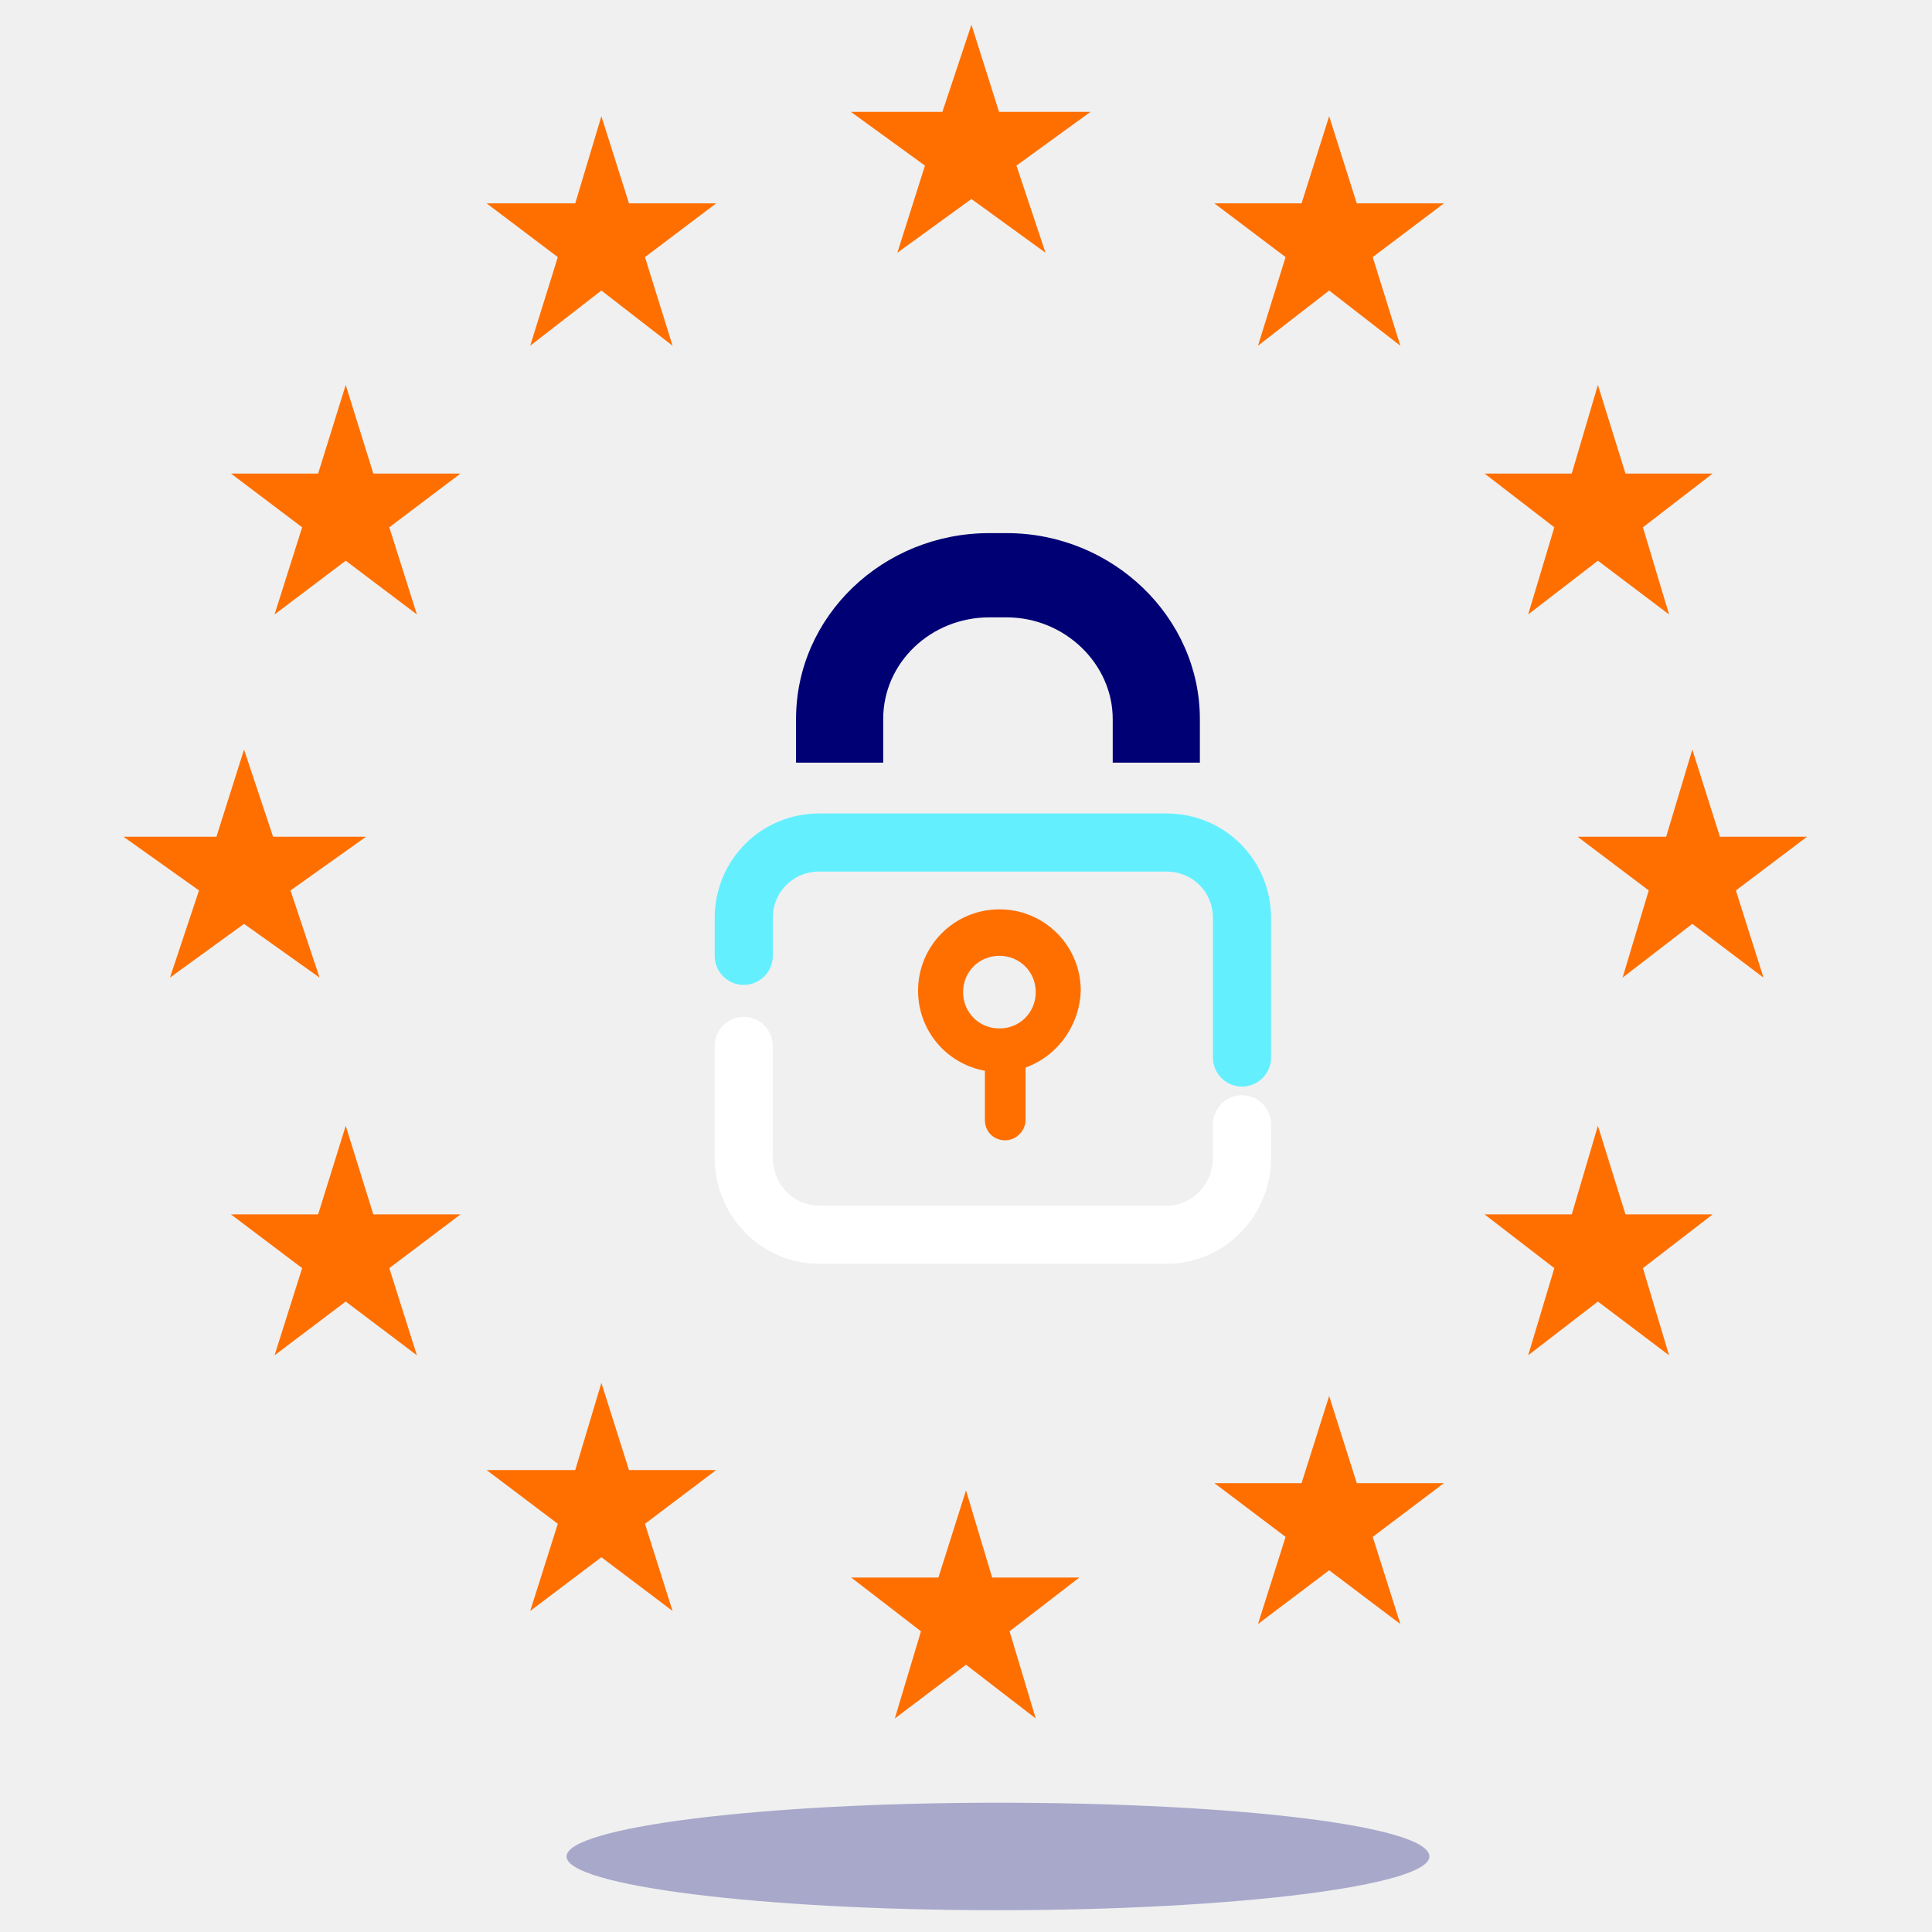
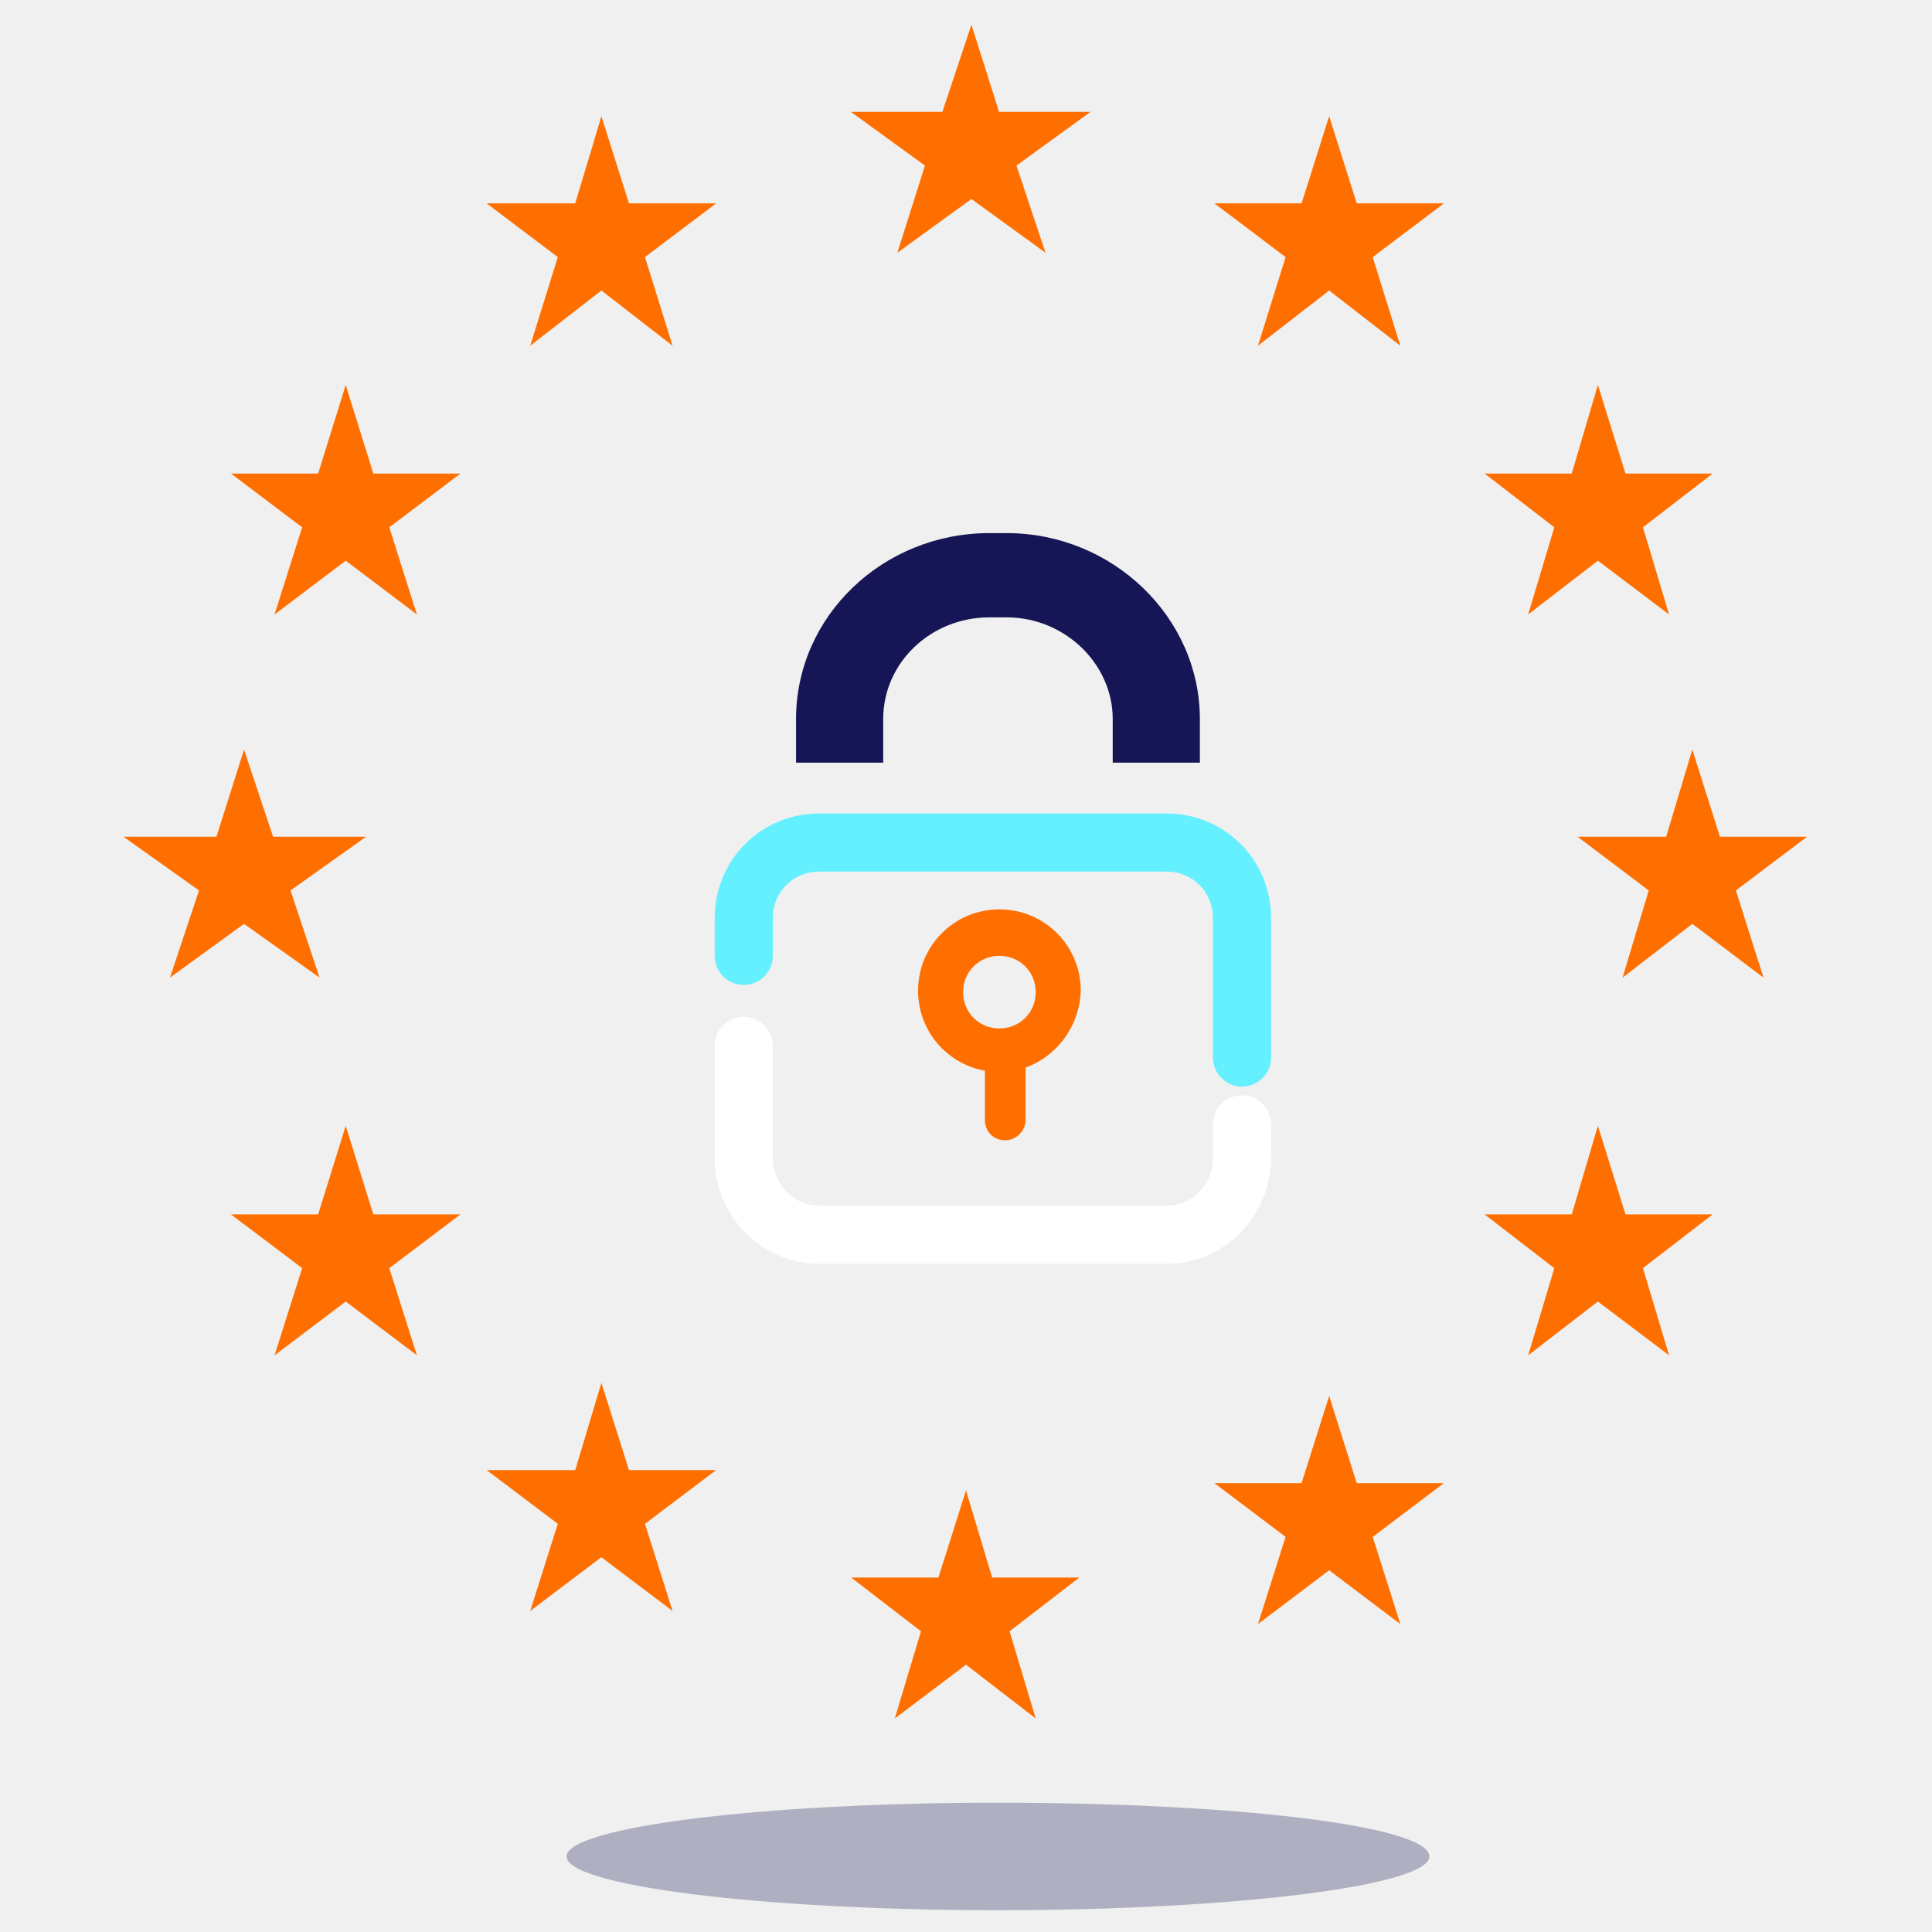
<svg xmlns="http://www.w3.org/2000/svg" version="1.1" id="Layer_1" x="0px" y="0px" viewBox="0 0 133 133" style="enable-background:new 0 0 133 133;" xml:space="preserve">
  <style type="text/css">
- 	.st0{fill:#FF6F00;}
- 	.st1{fill:none;stroke:#64EFFF;stroke-width:4;stroke-linecap:round;stroke-linejoin:round;}
- 	.st2{fill:none;stroke:#FFFFFF;stroke-width:4;stroke-linecap:round;stroke-linejoin:round;}
- 	.st3{fill:#000075;}
+ 	.st0{fill:#ff6f00;}
+ 	.st1{fill:none;stroke:#64f0ff;stroke-width:4;stroke-linecap:round;stroke-linejoin:round;}
+ 	.st2{fill:none;stroke:#ffffff;stroke-width:4;stroke-linecap:round;stroke-linejoin:round;}
+ 	.st3{fill:#161656;}
	.st4{filter:url(#Adobe_OpacityMaskFilter);}
- 	.st5{fill:#FFFFFF;}
- 	.st6{mask:url(#mask-2_1_);fill:#FF6F00;}
- 	.st7{opacity:0.3;fill:#000076;enable-background:new    ;}
+ 	.st5{fill:#ffffff;}
+ 	.st6{mask:url(#mask-2_1_);fill:#ff6f00;}
+ 	.st7{opacity:0.3;fill:#161656;enable-background:new    ;}
</style>
  <g id="Desktop">
    <g id="_x33_.1-Mantle" transform="translate(-533, -1988)">
      <g id="Group-38" transform="translate(533, 1988)">
        <path id="Fill-1" class="st0" d="M68.8,65.8c-1.4,0-2.5,1.1-2.5,2.5c0,1.4,1.1,2.5,2.5,2.5s2.5-1.1,2.5-2.5     C71.3,66.9,70.2,65.8,68.8,65.8 M68.8,73.8c-3.1,0-5.6-2.5-5.6-5.6c0-3.1,2.5-5.6,5.6-5.6c3.1,0,5.6,2.5,5.6,5.6     C74.3,71.3,71.8,73.8,68.8,73.8" />
        <path id="Stroke-3" class="st1" d="M51.2,65.8v-2.6c0-2.9,2.3-5.2,5.2-5.2h23.9c2.9,0,5.2,2.3,5.2,5.2v9.6" />
        <path id="Stroke-5" class="st2" d="M85.5,77.4v2.3c0,2.9-2.3,5.3-5.2,5.3H56.4c-2.9,0-5.2-2.4-5.2-5.3V72" />
        <path id="Fill-7" class="st3" d="M60.8,49.5c0-3.9,3.3-7,7.3-7h1.2c4,0,7.3,3.2,7.3,7v3h6v-3c0-7-6-12.8-13.3-12.8h-1.2     c-7.3,0-13.3,5.7-13.3,12.8v3h6V49.5z" />
        <polygon id="Fill-9" class="st0" points="23.8,26.5 25.7,32.6 31.7,32.6 26.8,36.3 28.7,42.3 23.8,38.6 18.9,42.3 20.8,36.3      15.9,32.6 21.9,32.6    " />
        <polygon id="Fill-11" class="st0" points="41.4,8 43.3,14 49.3,14 44.4,17.7 46.3,23.8 41.4,20 36.5,23.8 38.4,17.7 33.5,14      39.6,14    " />
        <g id="Group-15" transform="translate(50.07407, 0)">
          <g id="Clip-14">
				</g>
          <defs>
            <filter id="Adobe_OpacityMaskFilter" filterUnits="userSpaceOnUse" x="8.5" y="1.7" width="16.5" height="15.7">
              <feColorMatrix type="matrix" values="1 0 0 0 0  0 1 0 0 0  0 0 1 0 0  0 0 0 1 0" />
            </filter>
          </defs>
          <mask maskUnits="userSpaceOnUse" x="8.5" y="1.7" width="16.5" height="15.7" id="mask-2_1_">
            <g class="st4">
              <polygon id="path-1_1_" class="st5" points="8.5,1.7 25,1.7 25,17.4 8.5,17.4       " />
            </g>
          </mask>
          <polygon id="Fill-13" class="st6" points="16.8,1.7 18.7,7.7 25,7.7 19.9,11.4 21.9,17.4 16.8,13.7 11.7,17.4 13.6,11.4       8.5,7.7 14.8,7.7     " />
        </g>
        <polygon id="Fill-16" class="st0" points="91.5,8 93.4,14 99.4,14 94.5,17.7 96.4,23.8 91.5,20 86.6,23.8 88.5,17.7 83.6,14      89.6,14    " />
        <polygon id="Fill-18" class="st0" points="110,26.5 111.9,32.6 117.9,32.6 113.1,36.3 114.9,42.3 110,38.6 105.2,42.3 107,36.3      102.2,32.6 108.2,32.6    " />
        <polygon id="Fill-20" class="st0" points="116.5,51.6 118.4,57.6 124.4,57.6 119.5,61.3 121.4,67.3 116.5,63.6 111.7,67.3      113.5,61.3 108.6,57.6 114.7,57.6    " />
        <polygon id="Fill-22" class="st0" points="110,77.5 111.9,83.6 117.9,83.6 113.1,87.3 114.9,93.3 110,89.6 105.2,93.3 107,87.3      102.2,83.6 108.2,83.6    " />
        <polygon id="Fill-24" class="st0" points="91.5,96.1 93.4,102.1 99.4,102.1 94.5,105.8 96.4,111.8 91.5,108.1 86.6,111.8      88.5,105.8 83.6,102.1 89.6,102.1    " />
        <polygon id="Fill-26" class="st0" points="66.5,102.6 68.3,108.6 74.3,108.6 69.5,112.3 71.3,118.3 66.5,114.6 61.6,118.3      63.4,112.3 58.6,108.6 64.6,108.6    " />
        <polygon id="Fill-28" class="st0" points="41.4,95.2 43.3,101.2 49.3,101.2 44.4,104.9 46.3,110.9 41.4,107.2 36.5,110.9      38.4,104.9 33.5,101.2 39.6,101.2    " />
        <polygon id="Fill-30" class="st0" points="23.8,77.5 25.7,83.6 31.7,83.6 26.8,87.3 28.7,93.3 23.8,89.6 18.9,93.3 20.8,87.3      15.9,83.6 21.9,83.6    " />
        <polygon id="Fill-32" class="st0" points="16.8,51.6 18.8,57.6 25.2,57.6 20,61.3 22,67.3 16.8,63.6 11.7,67.3 13.7,61.3      8.5,57.6 14.9,57.6    " />
        <path id="Fill-34" class="st7" d="M98.4,127.8c0,2-13.3,3.7-29.7,3.7s-29.7-1.7-29.7-3.7c0-2,13.3-3.7,29.7-3.7     S98.4,125.7,98.4,127.8" />
        <path id="Fill-36" class="st0" d="M69.2,78.5c-0.8,0-1.4-0.6-1.4-1.4v-3.7c0-0.8,0.6-1.4,1.4-1.4s1.4,0.6,1.4,1.4v3.7     C70.6,77.8,70,78.5,69.2,78.5" />
      </g>
    </g>
  </g>
</svg>
